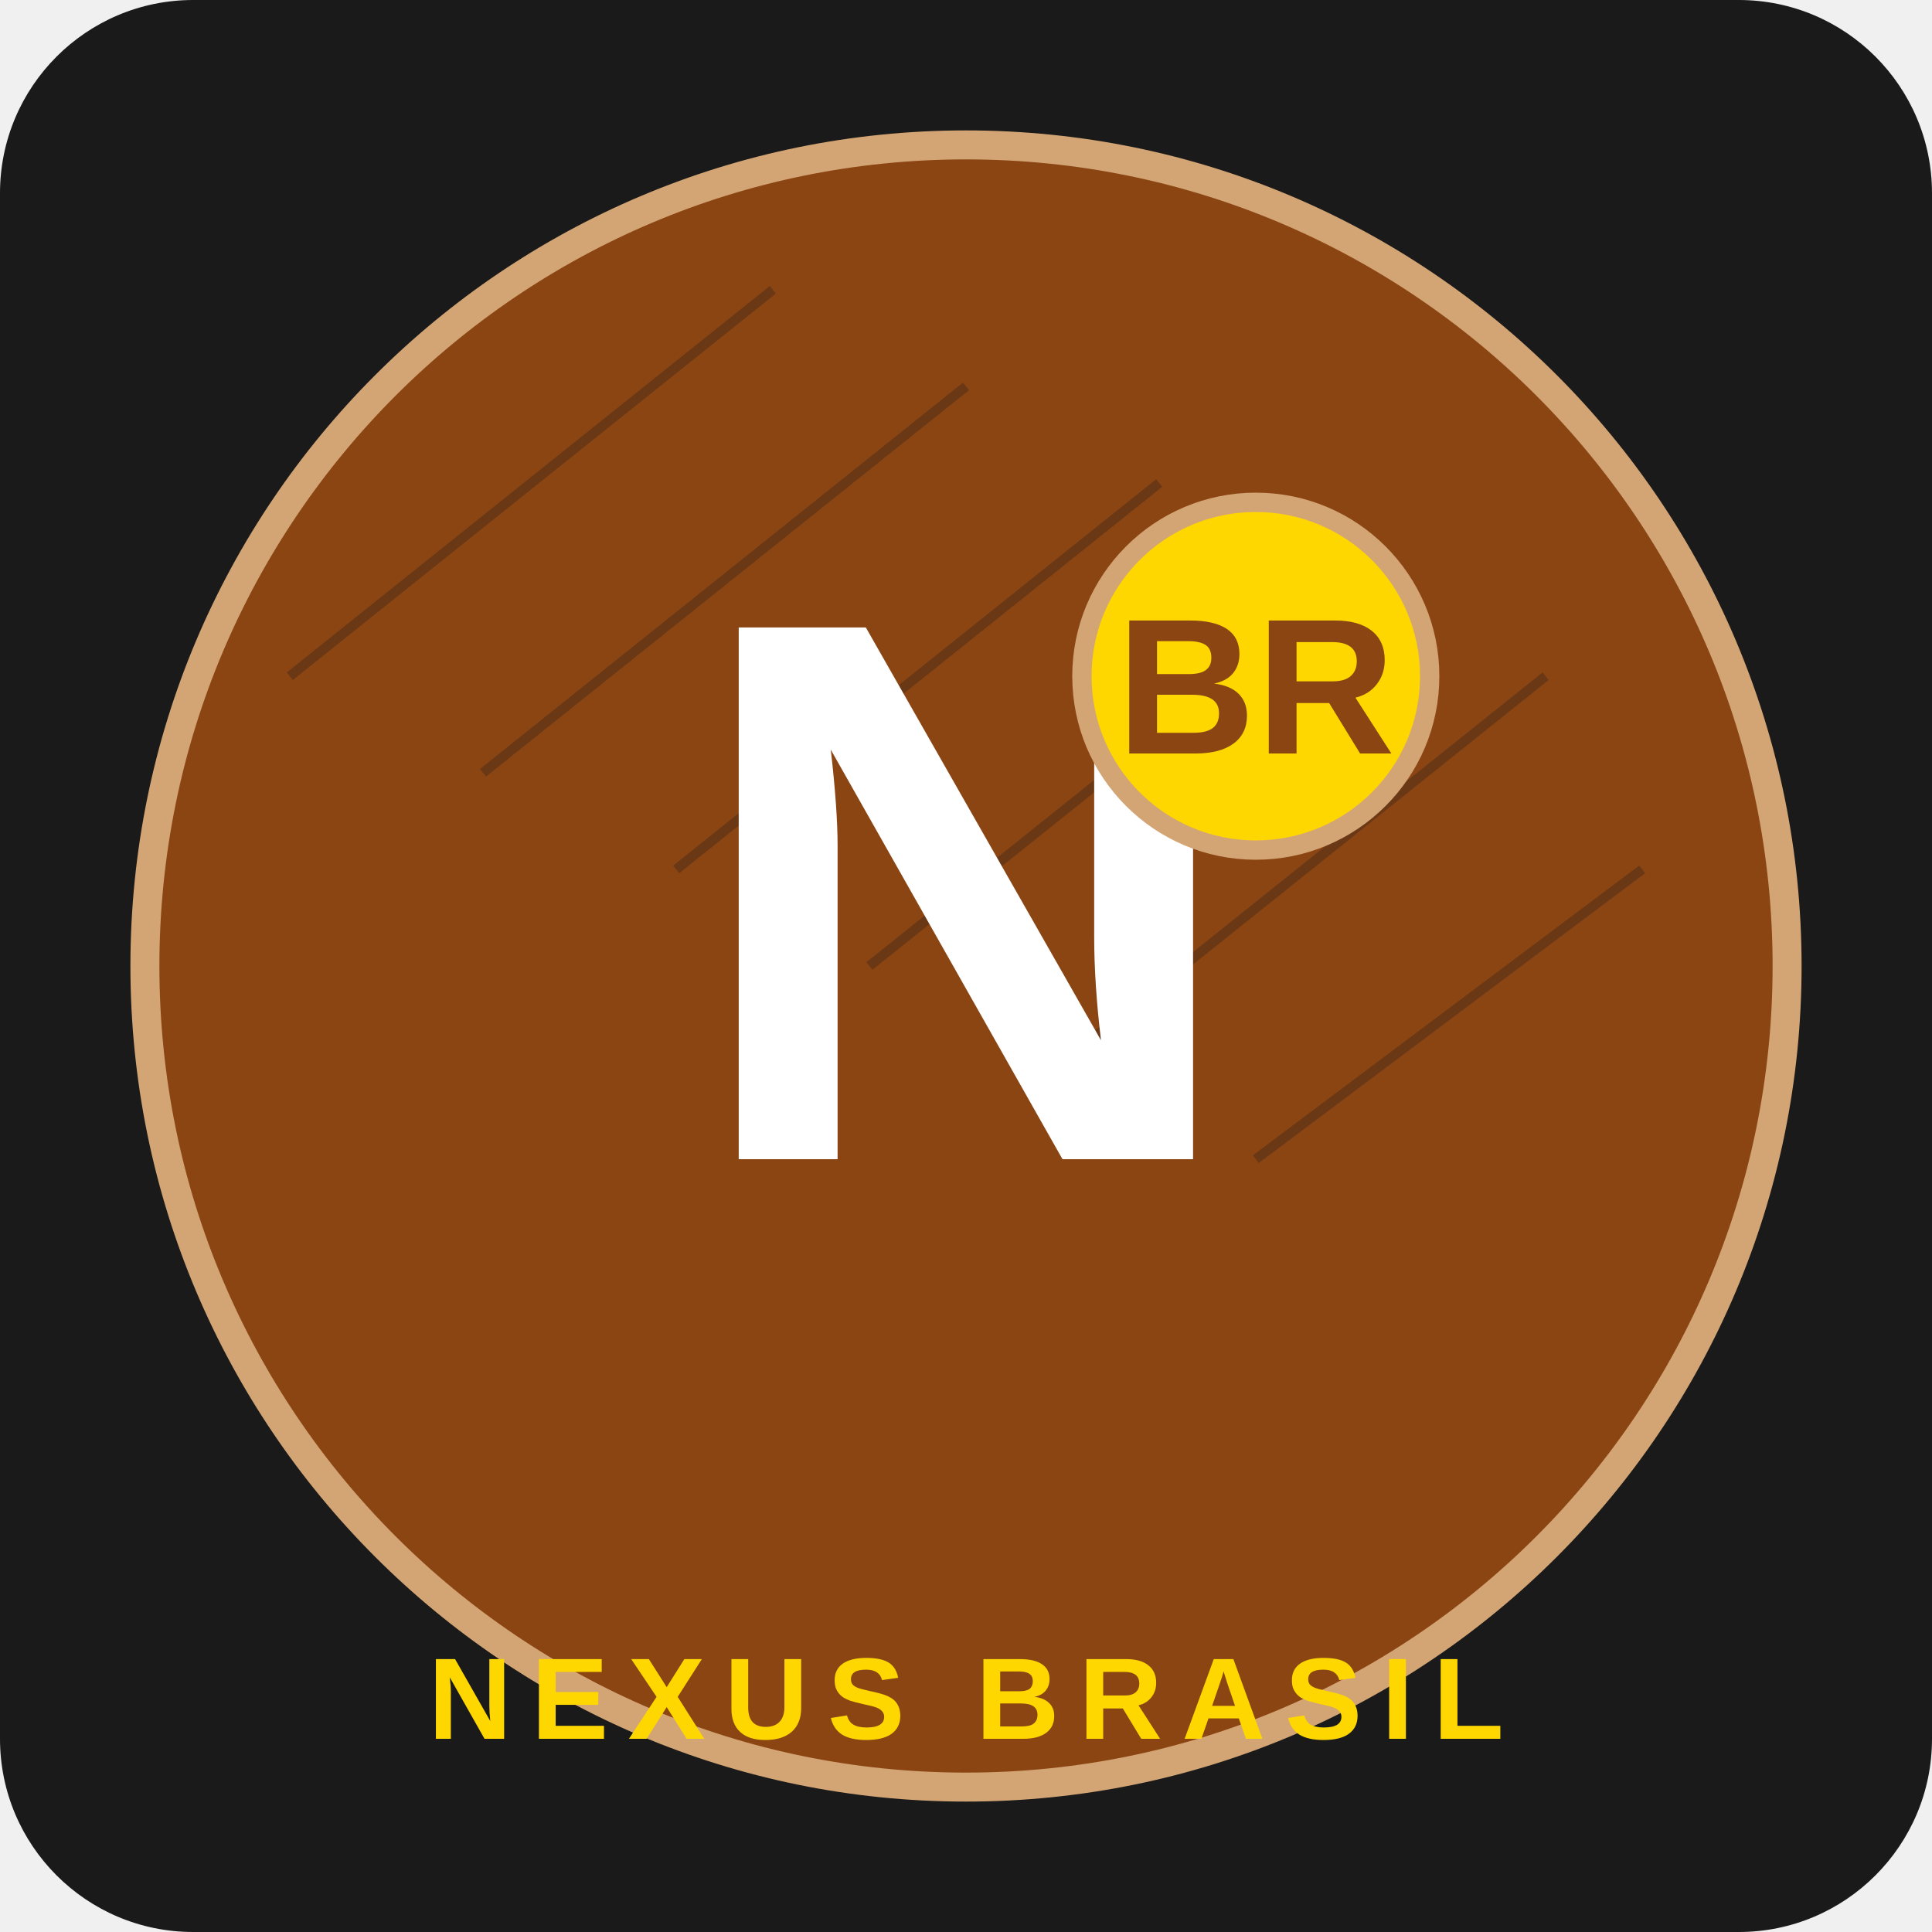
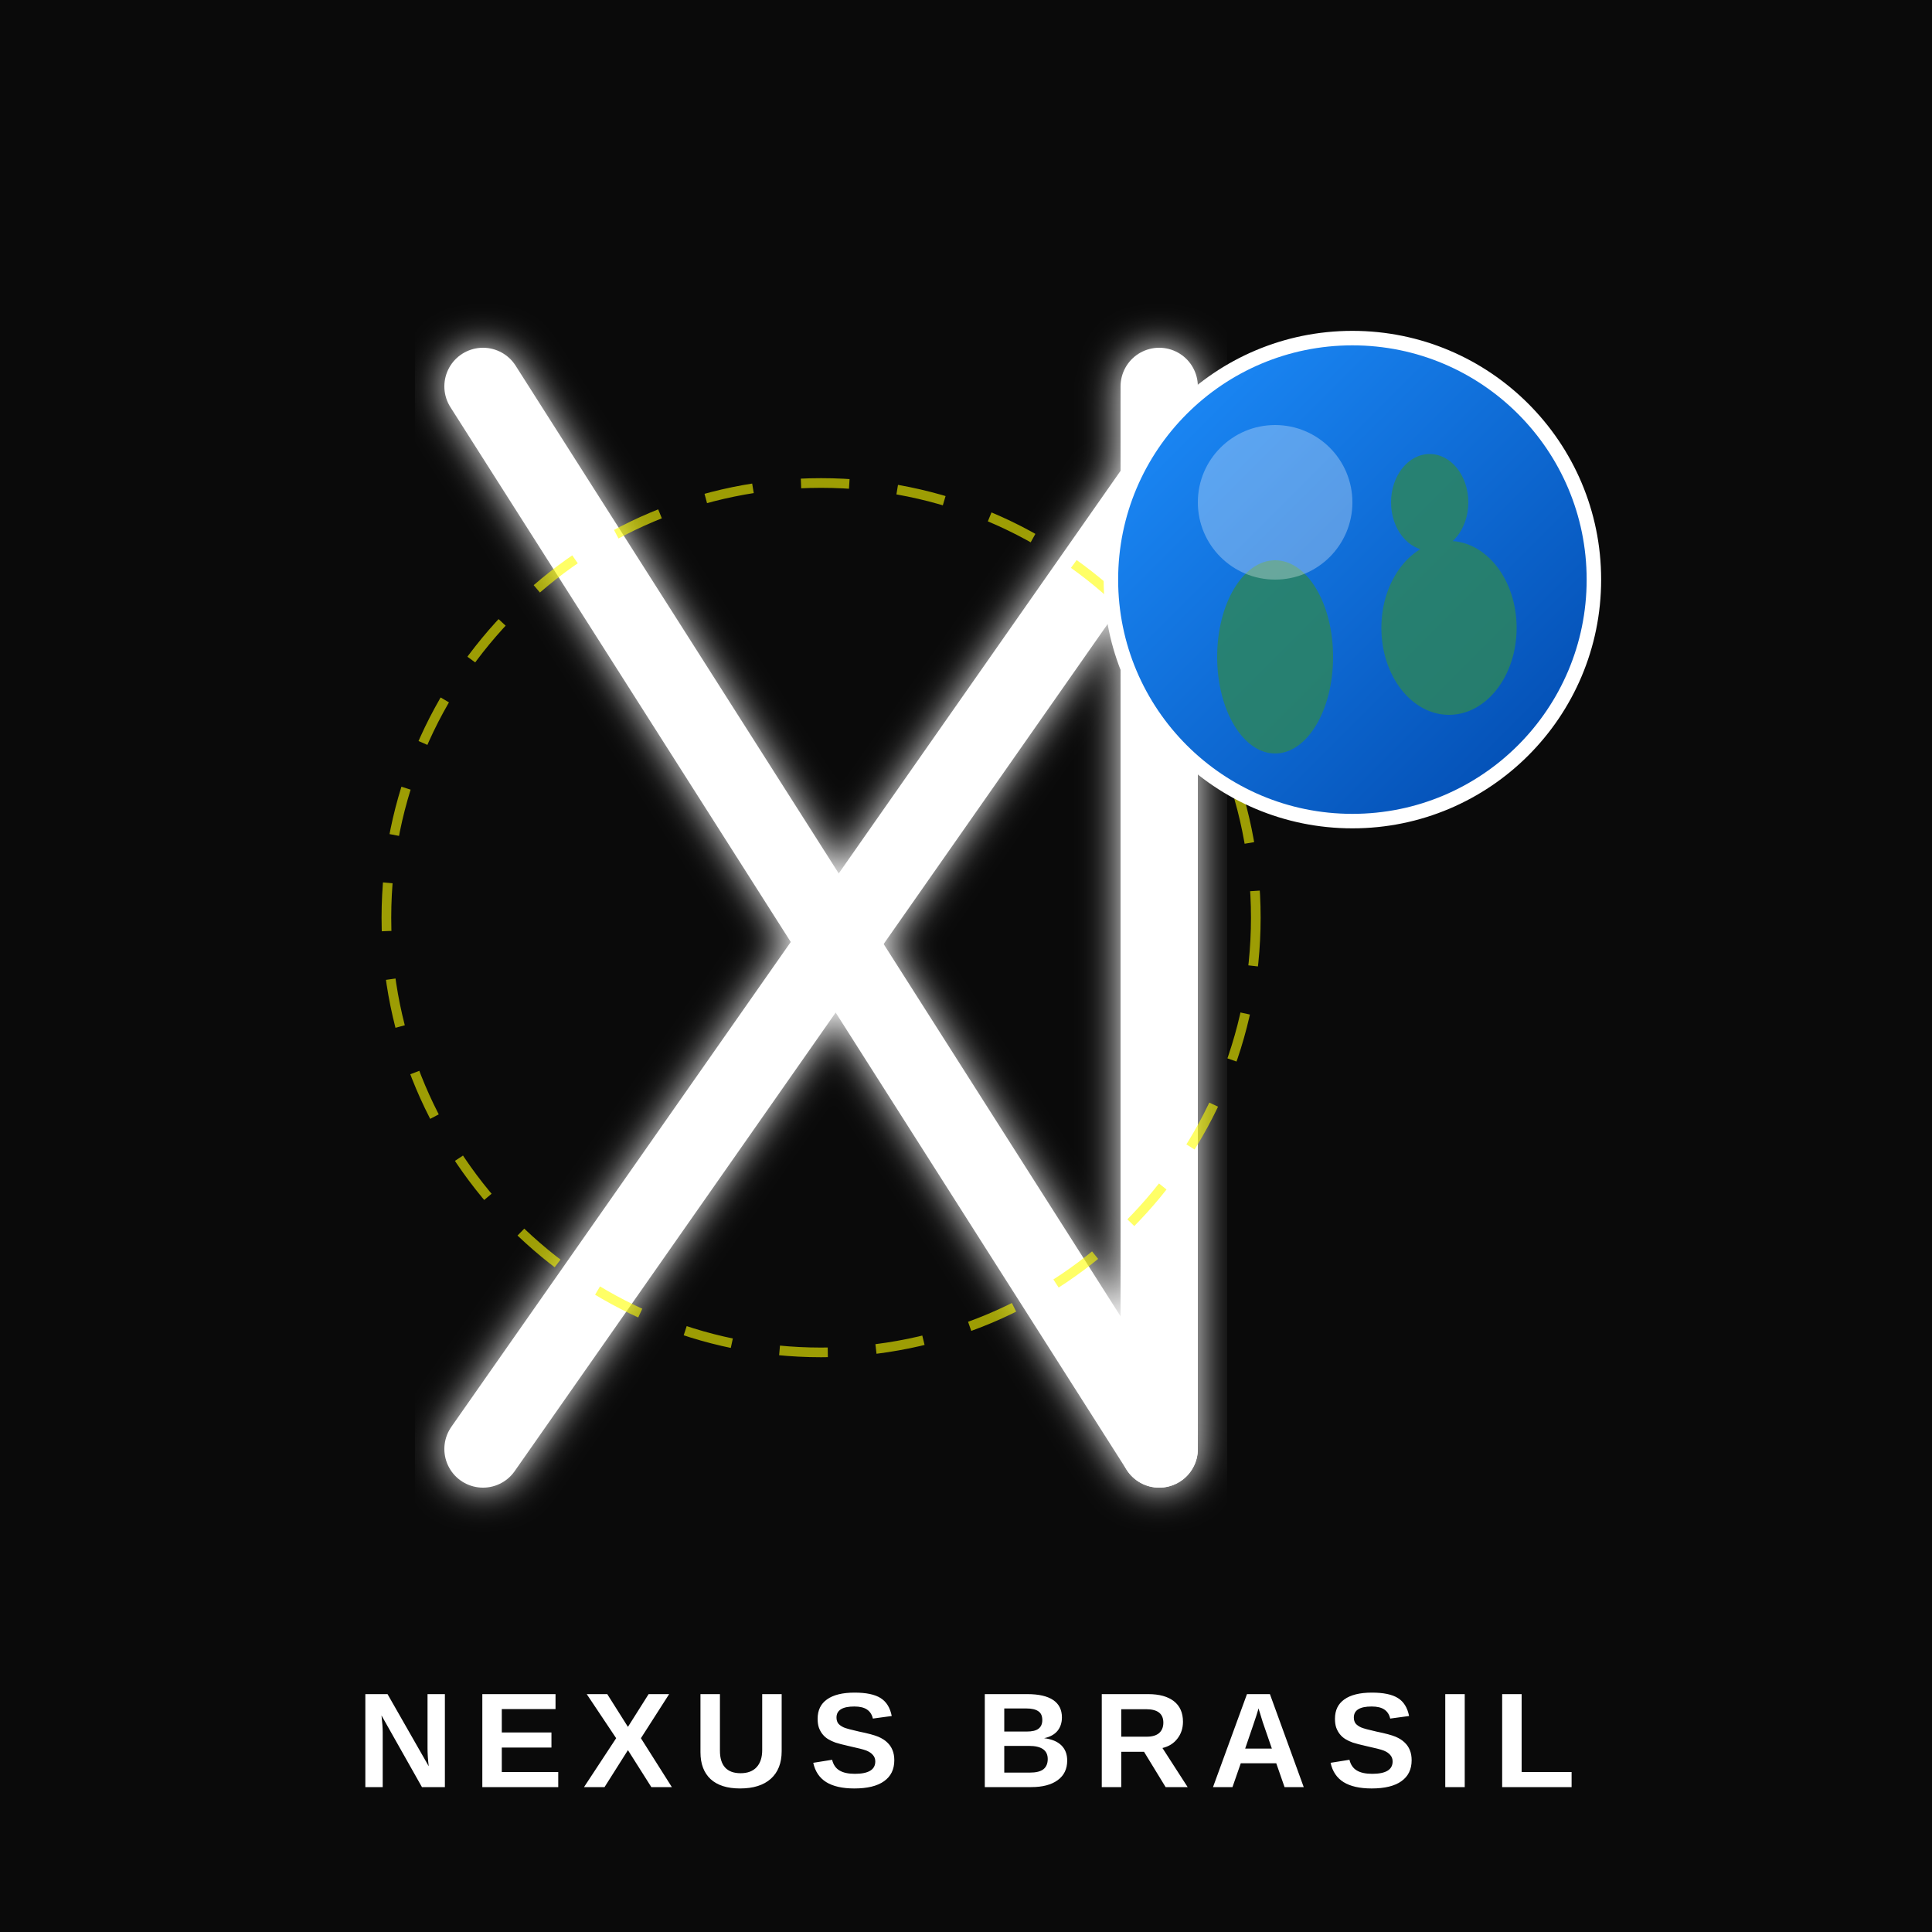
<svg xmlns="http://www.w3.org/2000/svg" viewBox="0 0 200 200">
-   <rect width="200" height="200" fill="#1a1a1a" rx="20" />
-   <circle cx="100" cy="100" r="85" fill="#8B4513" stroke="#D4A574" stroke-width="3" />
-   <g opacity="0.3" stroke="#1a1a1a" stroke-width="1">
-     <line x1="30" y1="70" x2="80" y2="30" />
-     <line x1="50" y1="80" x2="100" y2="40" />
-     <line x1="70" y1="90" x2="120" y2="50" />
-     <line x1="90" y1="100" x2="140" y2="60" />
-     <line x1="110" y1="110" x2="160" y2="70" />
-     <line x1="130" y1="120" x2="170" y2="90" />
+   <defs>
+     <linearGradient id="earthGradient" x1="0%" y1="0%" x2="100%" y2="100%">
+       <stop offset="0%" style="stop-color:#1e90ff;stop-opacity:1" />
+       <stop offset="100%" style="stop-color:#0047ab;stop-opacity:1" />
+     </linearGradient>
+     <filter id="glow">
+       <feGaussianBlur stdDeviation="2" result="coloredBlur" />
+       <feMerge>
+         <feMergeNode in="coloredBlur" />
+         <feMergeNode in="SourceGraphic" />
+       </feMerge>
+     </filter>
+   </defs>
+   <rect width="200" height="200" fill="#0a0a0a" />
+   <g filter="url(#glow)" stroke="#FFFFFF" stroke-width="8" stroke-linecap="round" stroke-linejoin="round" fill="none">
+     <path d="M 50 40 L 120 150" />
+     <path d="M 120 40 L 120 150" />
+     <path d="M 50 150 L 120 50" />
  </g>
-   <text x="100" y="120" font-size="80" font-weight="bold" fill="#FFFFFF" text-anchor="middle" font-family="Arial, sans-serif" letter-spacing="-5">N</text>
-   <circle cx="130" cy="70" r="18" fill="#FFD700" stroke="#D4A574" stroke-width="2" />
-   <text x="130" y="78" font-size="20" font-weight="bold" fill="#8B4513" text-anchor="middle" font-family="Arial, sans-serif">BR</text>
-   <text x="100" y="180" font-size="12" font-weight="bold" fill="#FFD700" text-anchor="middle" font-family="Arial, sans-serif" letter-spacing="2">NEXUS BRASIL</text>
+   <g opacity="0.6" stroke="#FFFF00" stroke-width="1" fill="none">
+     <circle cx="85" cy="95" r="45" stroke-dasharray="5,5" />
+   </g>
+   <g transform="translate(140, 60)">
+     <circle cx="0" cy="0" r="25" fill="url(#earthGradient)" stroke="#FFFFFF" stroke-width="1.5" />
+     <g fill="#2d8659" opacity="0.8">
+       <ellipse cx="-8" cy="8" rx="6" ry="10" />
+       <ellipse cx="10" cy="5" rx="7" ry="9" />
+       <ellipse cx="8" cy="-8" rx="4" ry="5" />
+     </g>
+     <circle cx="-8" cy="-8" r="8" fill="#FFFFFF" opacity="0.3" />
+   </g>
+   <text x="100" y="185" font-size="14" font-weight="bold" fill="#FFFFFF" text-anchor="middle" font-family="Arial, sans-serif" letter-spacing="2">NEXUS BRASIL</text>
</svg>
